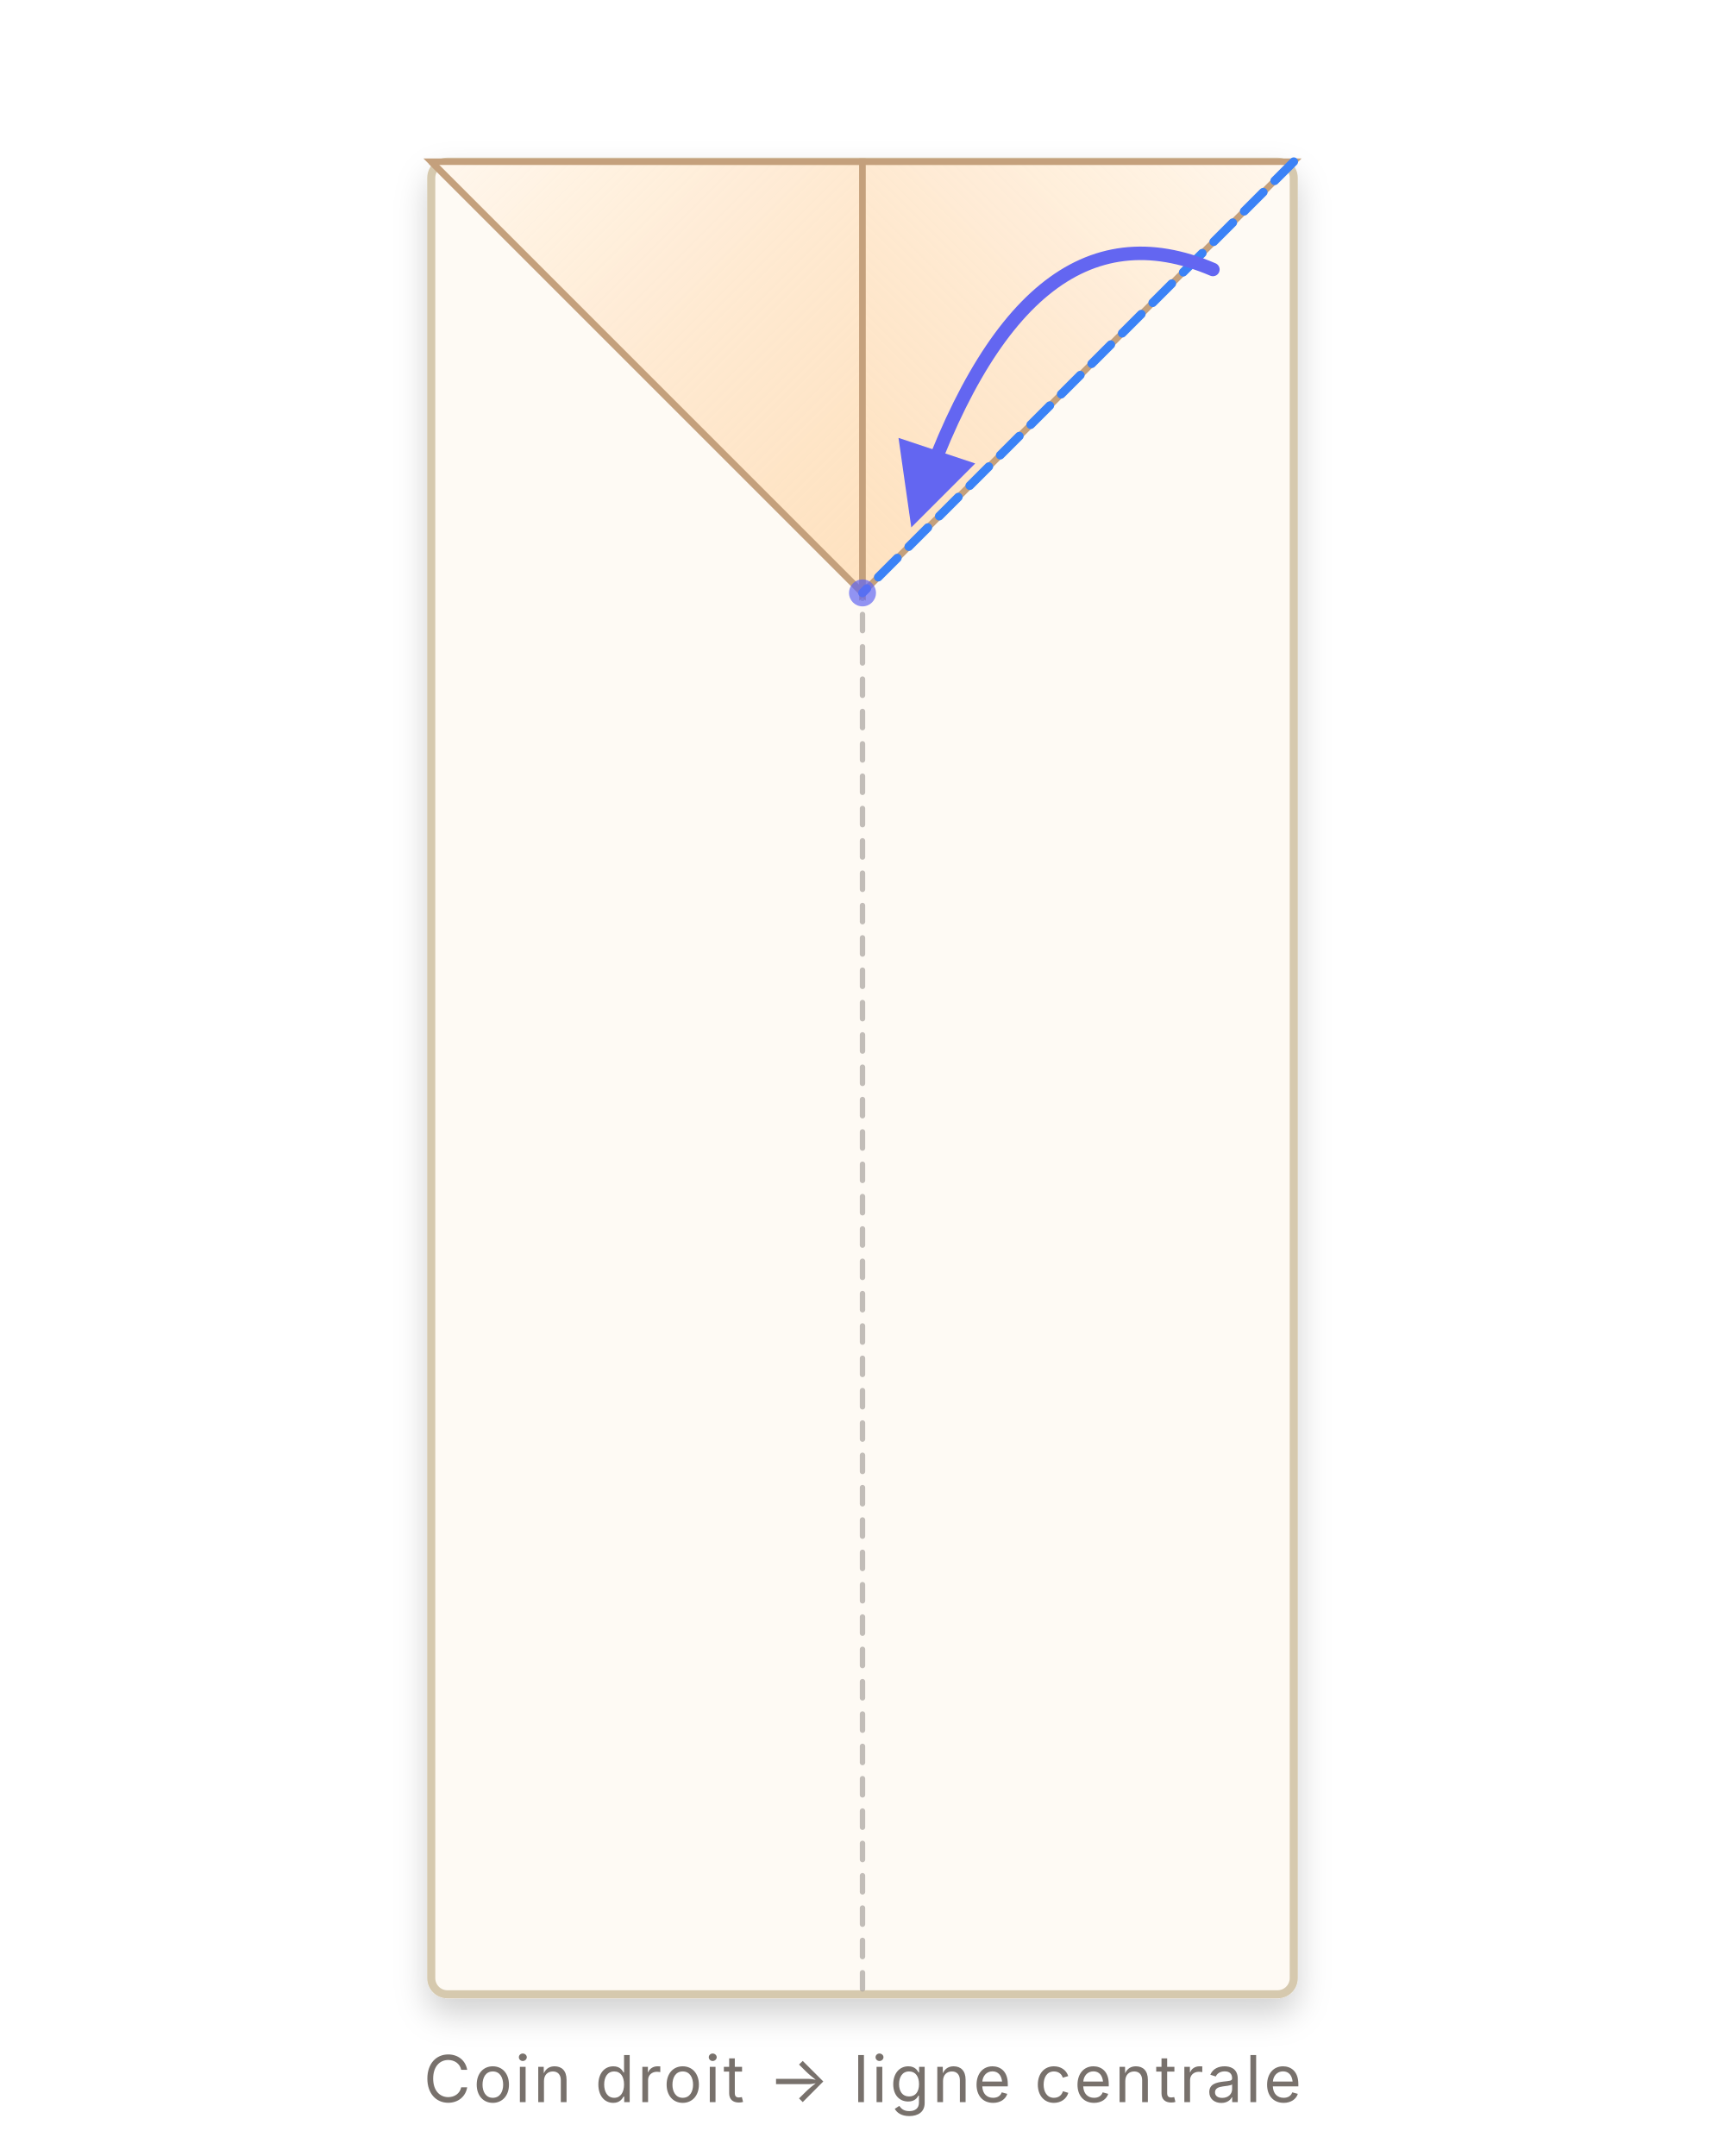
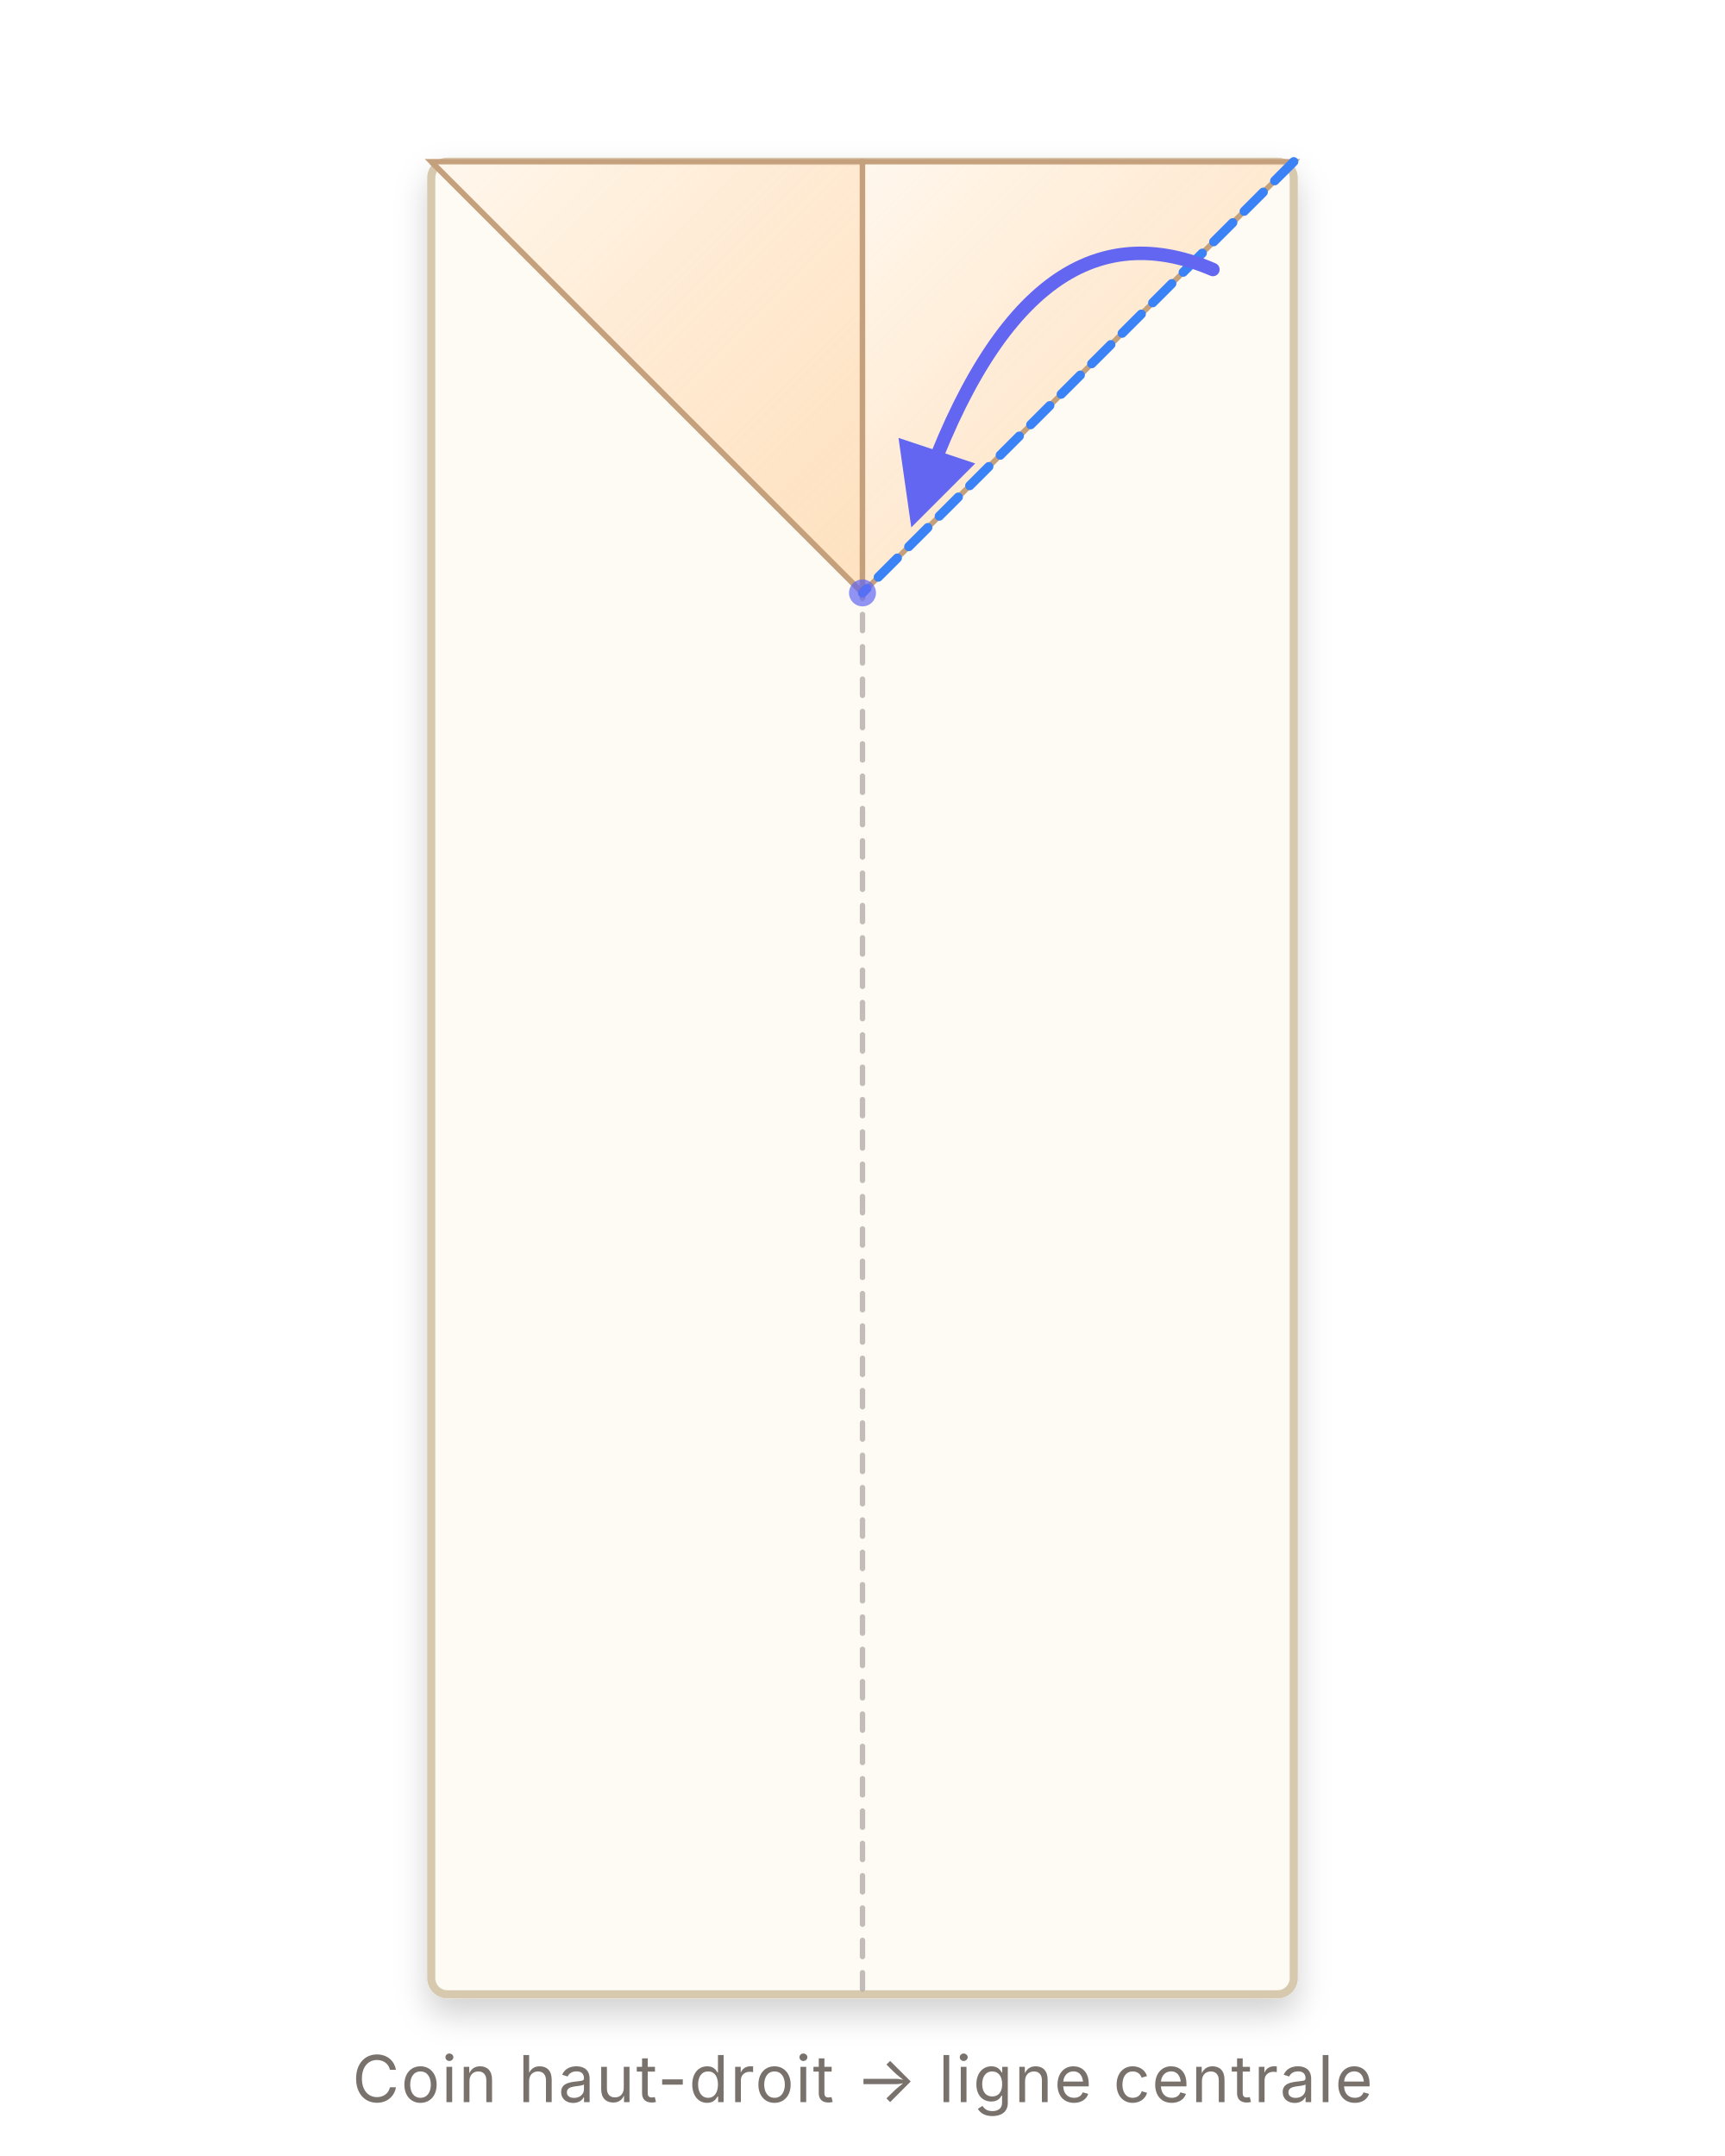
<svg xmlns="http://www.w3.org/2000/svg" viewBox="0 0 320 400" fill="none" font-family="system-ui, -apple-system, sans-serif">
  <defs>
-     <filter id="paperShadow4" x="-10%" y="-10%" width="120%" height="120%">
+     <filter id="ps" x="-10%" y="-10%" width="120%" height="120%">
      <feGaussianBlur in="SourceAlpha" stdDeviation="3" />
      <feOffset dx="0" dy="3" />
      <feComponentTransfer>
        <feFuncA type="linear" slope="0.18" />
      </feComponentTransfer>
      <feMerge>
        <feMergeNode />
        <feMergeNode in="SourceGraphic" />
      </feMerge>
    </filter>
-     <marker id="arrow4" viewBox="0 0 10 10" refX="8" refY="5" markerWidth="6" markerHeight="6" orient="auto-start-reverse">
+     <marker id="arr" viewBox="0 0 10 10" refX="8" refY="5" markerWidth="6" markerHeight="6" orient="auto-start-reverse">
      <path d="M 0 0 L 10 5 L 0 10 z" fill="#6366f1" />
    </marker>
-     <linearGradient id="foldedTriLeft4" x1="0" y1="0" x2="1" y2="1">
-       <stop offset="0" stop-color="#fff7ed" />
-       <stop offset="1" stop-color="#fed7aa" stop-opacity="0.7" />
-     </linearGradient>
-     <linearGradient id="foldedTriRight4" x1="1" y1="0" x2="0" y2="1">
+     <marker id="arrT" viewBox="0 0 10 10" refX="8" refY="5" markerWidth="6" markerHeight="6" orient="auto-start-reverse">
+       <path d="M 0 0 L 10 5 L 0 10 z" fill="#14b8a6" />
+     </marker>
+     <linearGradient id="foldTri" x1="0" y1="0" x2="1" y2="1">
      <stop offset="0" stop-color="#fff7ed" />
      <stop offset="1" stop-color="#fed7aa" stop-opacity="0.7" />
    </linearGradient>
  </defs>
-   <rect x="80" y="30" width="160" height="340" rx="3" fill="#fefaf4" stroke="#d6c9ae" stroke-width="1.5" filter="url(#paperShadow4)" />
+   <rect x="80" y="30" width="160" height="340" rx="3" fill="#fefaf4" stroke="#d6c9ae" stroke-width="1.5" filter="url(#ps)" />
  <line x1="160" y1="30" x2="160" y2="370" stroke="#a8a29e" stroke-width="1" stroke-dasharray="3 3" stroke-linecap="round" opacity="0.7" />
-   <polygon points="80,30 160,30 160,110" fill="url(#foldedTriLeft4)" stroke="#c4a07c" stroke-width="1.2" />
-   <line x1="80" y1="30" x2="160" y2="110" stroke="#c4a07c" stroke-width="1.2" />
-   <polygon points="240,30 160,30 160,110" fill="url(#foldedTriRight4)" stroke="#c4a07c" stroke-width="1.2" />
-   <line x1="240" y1="30" x2="160" y2="110" stroke="#3b82f6" stroke-width="1.6" stroke-dasharray="5 3" stroke-linecap="round" />
-   <path d="M 225 50 Q 190 35 170 95" stroke="#6366f1" stroke-width="2.5" stroke-linecap="round" fill="none" marker-end="url(#arrow4)" />
+   <polygon points="80,30 160,30 160,110" fill="url(#foldTri)" stroke="#c4a07c" stroke-width="1" />
+   <line x1="80" y1="30" x2="160" y2="110" stroke="#c4a07c" stroke-width="1" />
+   <polygon points="240,30 160,30 160,110" fill="url(#foldTri)" stroke="#c4a07c" stroke-width="1" />
+   <line x1="240" y1="30" x2="160" y2="110" stroke="#3b82f6" stroke-width="1.7" stroke-dasharray="5 3" stroke-linecap="round" />
+   <path d="M 225 50 Q 190 35 170 95" stroke="#6366f1" stroke-width="2.5" stroke-linecap="round" fill="none" marker-end="url(#arr)" />
  <circle cx="160" cy="110" r="2.5" fill="#6366f1" opacity="0.7" />
-   <text x="160" y="390" text-anchor="middle" font-size="12" fill="#78716c" letter-spacing="0.5">
-     Coin droit → ligne centrale
-   </text>
+   <text x="160" y="390" text-anchor="middle" font-size="12" fill="#78716c" letter-spacing="0.3">Coin haut-droit → ligne centrale</text>
</svg>
